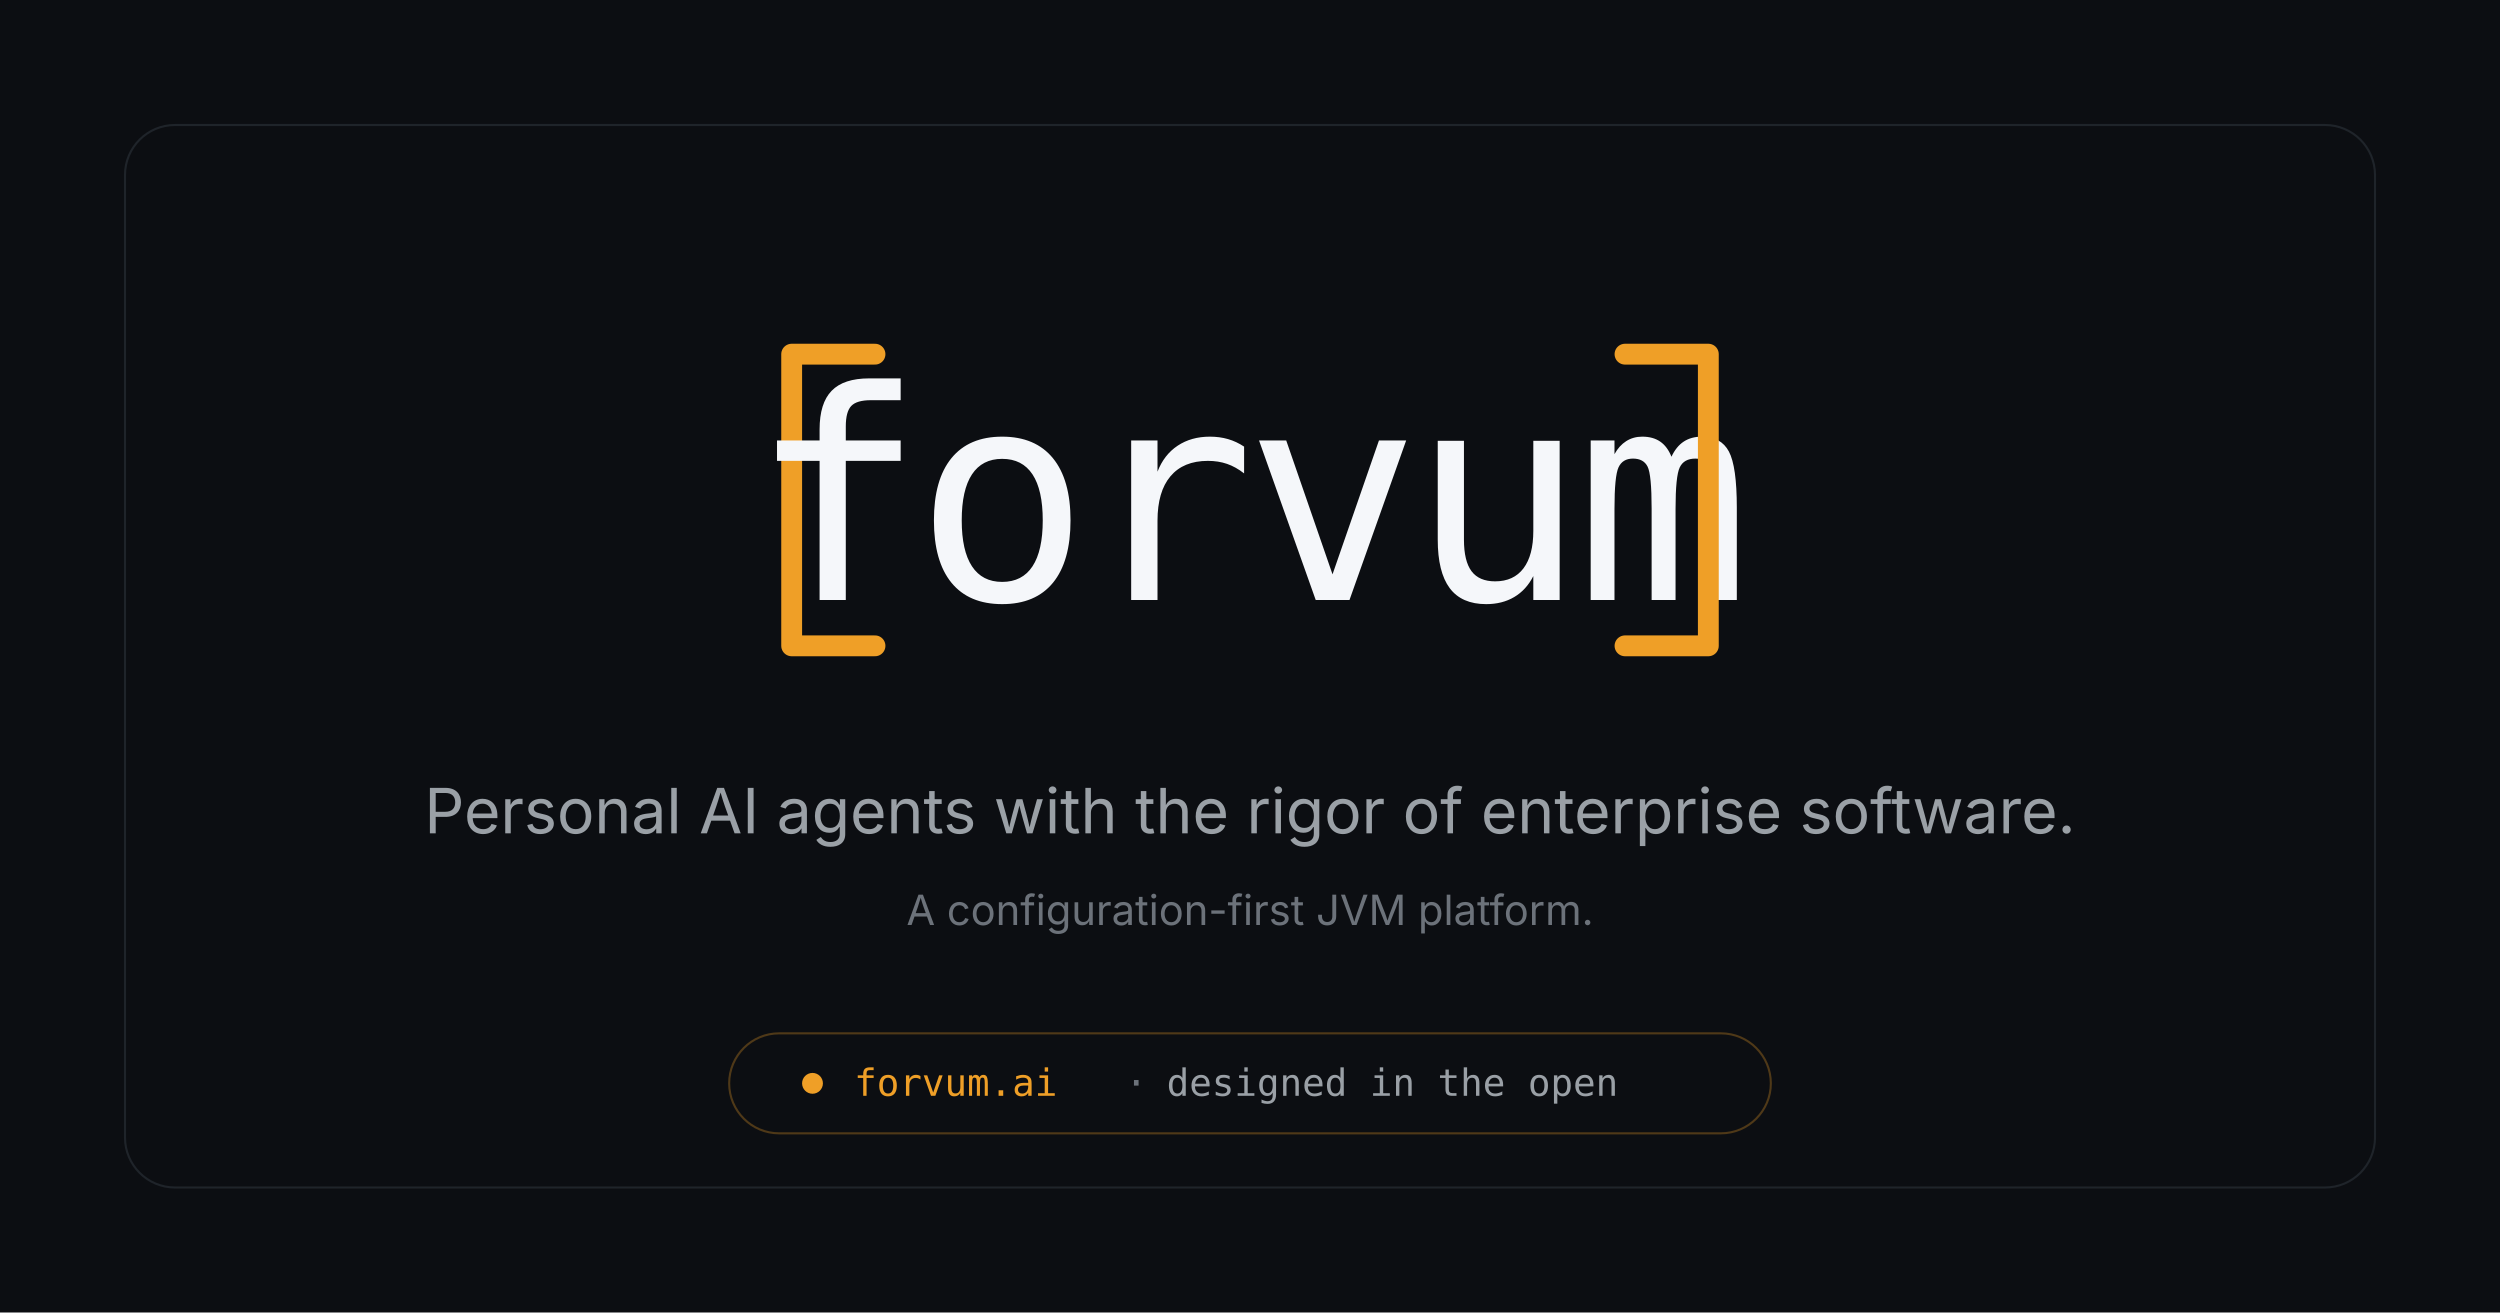
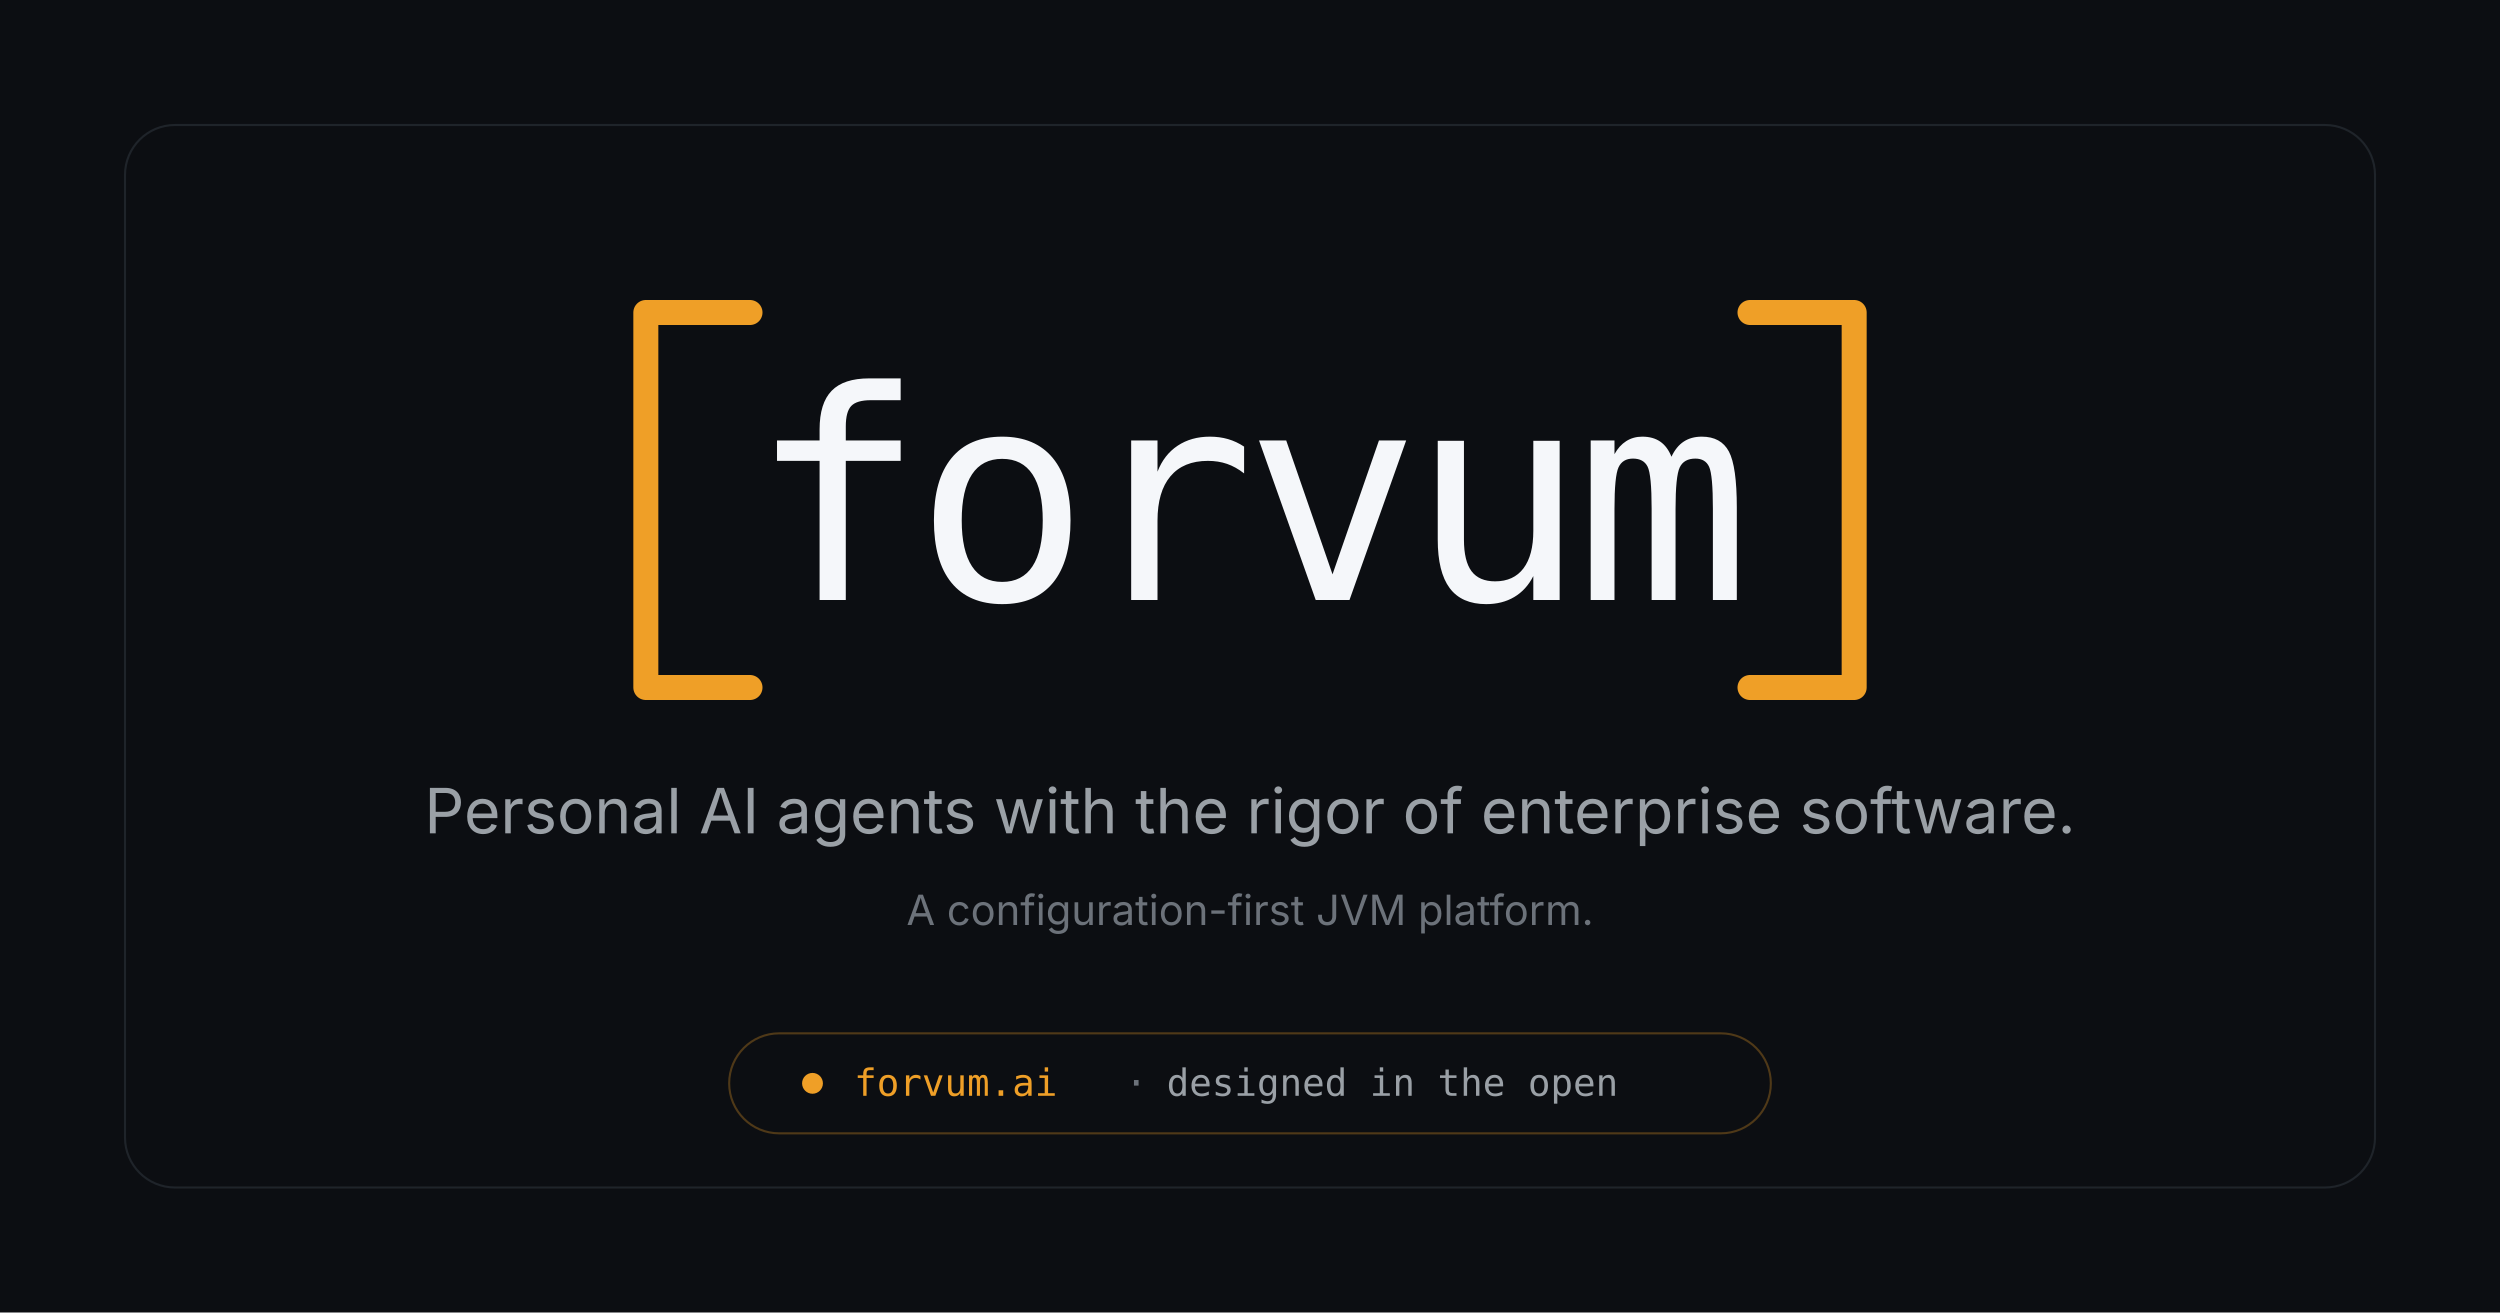
<svg xmlns="http://www.w3.org/2000/svg" viewBox="0 0 1200 630" role="img" aria-label="Forvum social preview">
  <rect width="1200" height="630" fill="#0c0e12" />
  <rect x="60" y="60" width="1080" height="510" rx="24" fill="none" stroke="#1f242a" stroke-width="1" />
  <g transform="translate(600, 240)">
-     <path d="M -180 -70 L -220 -70 L -220 70 L -180 70" fill="none" stroke="#ef9f27" stroke-width="10" stroke-linecap="round" stroke-linejoin="round" />
+     <path d="M -240 -90 L -290 -90 L -290 90 L -240 90" fill="none" stroke="#ef9f27" stroke-width="12" stroke-linecap="round" stroke-linejoin="round" />
    <text x="0" y="48" text-anchor="middle" font-family="'JetBrains Mono', ui-monospace, monospace" font-size="140" font-weight="500" fill="#f5f7fa" letter-spacing="-5">forvum</text>
-     <path d="M 180 -70 L 220 -70 L 220 70 L 180 70" fill="none" stroke="#ef9f27" stroke-width="10" stroke-linecap="round" stroke-linejoin="round" />
+     <path d="M 240 -90 L 290 -90 L 290 90 L 240 90" fill="none" stroke="#ef9f27" stroke-width="12" stroke-linecap="round" stroke-linejoin="round" />
  </g>
  <text x="600" y="400" text-anchor="middle" font-family="'Inter', -apple-system, BlinkMacSystemFont, sans-serif" font-size="30" font-weight="400" fill="#9aa0a6">Personal AI agents with the rigor of enterprise software.</text>
  <text x="600" y="444" text-anchor="middle" font-family="'Inter', -apple-system, BlinkMacSystemFont, sans-serif" font-size="20" font-weight="400" fill="#6c727a">A configuration-first JVM platform.</text>
  <g transform="translate(600, 520)">
    <rect x="-250" y="-24" width="500" height="48" rx="24" fill="none" stroke="rgba(239, 159, 39, 0.3)" stroke-width="1" />
    <circle cx="-210" cy="0" r="5" fill="#ef9f27" />
    <text x="-190" y="6" font-family="'JetBrains Mono', ui-monospace, monospace" font-size="18" font-weight="400" fill="#ef9f27">forvum.ai</text>
    <text x="-60" y="6" font-family="'JetBrains Mono', ui-monospace, monospace" font-size="18" font-weight="400" fill="#6c727a">·</text>
    <text x="-40" y="6" font-family="'JetBrains Mono', ui-monospace, monospace" font-size="18" font-weight="400" fill="#9aa0a6">designed in the open</text>
  </g>
</svg>
